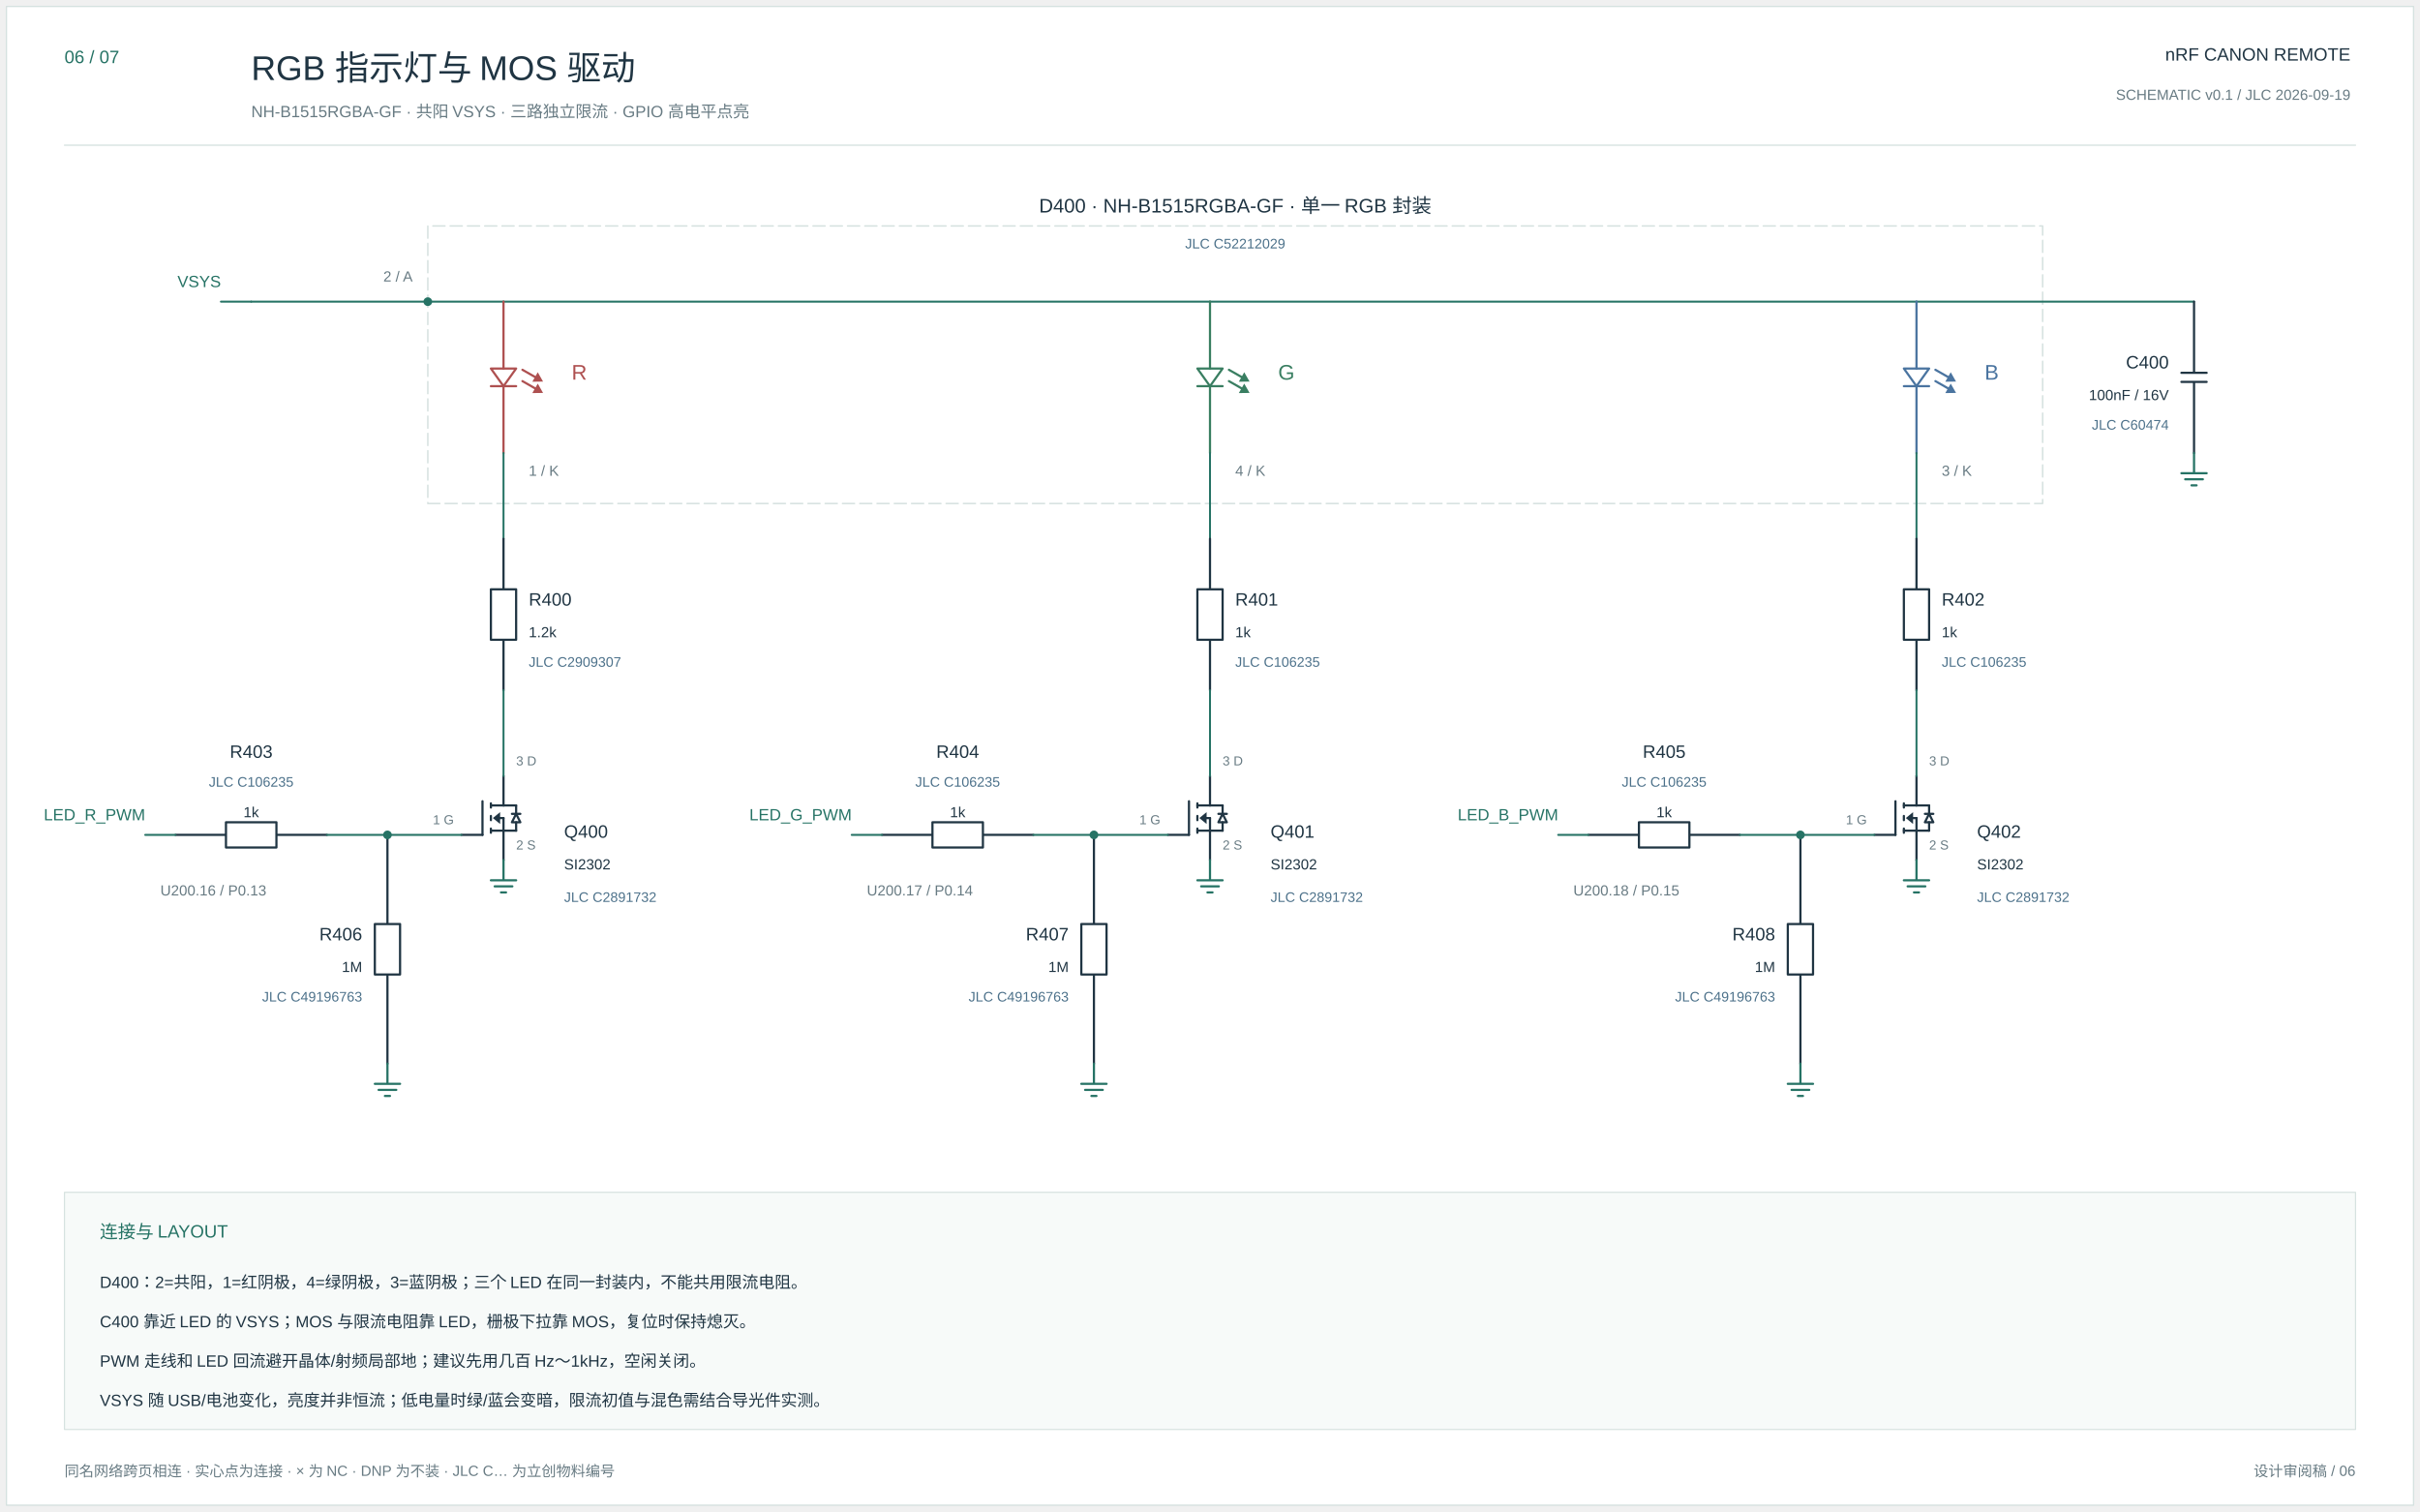
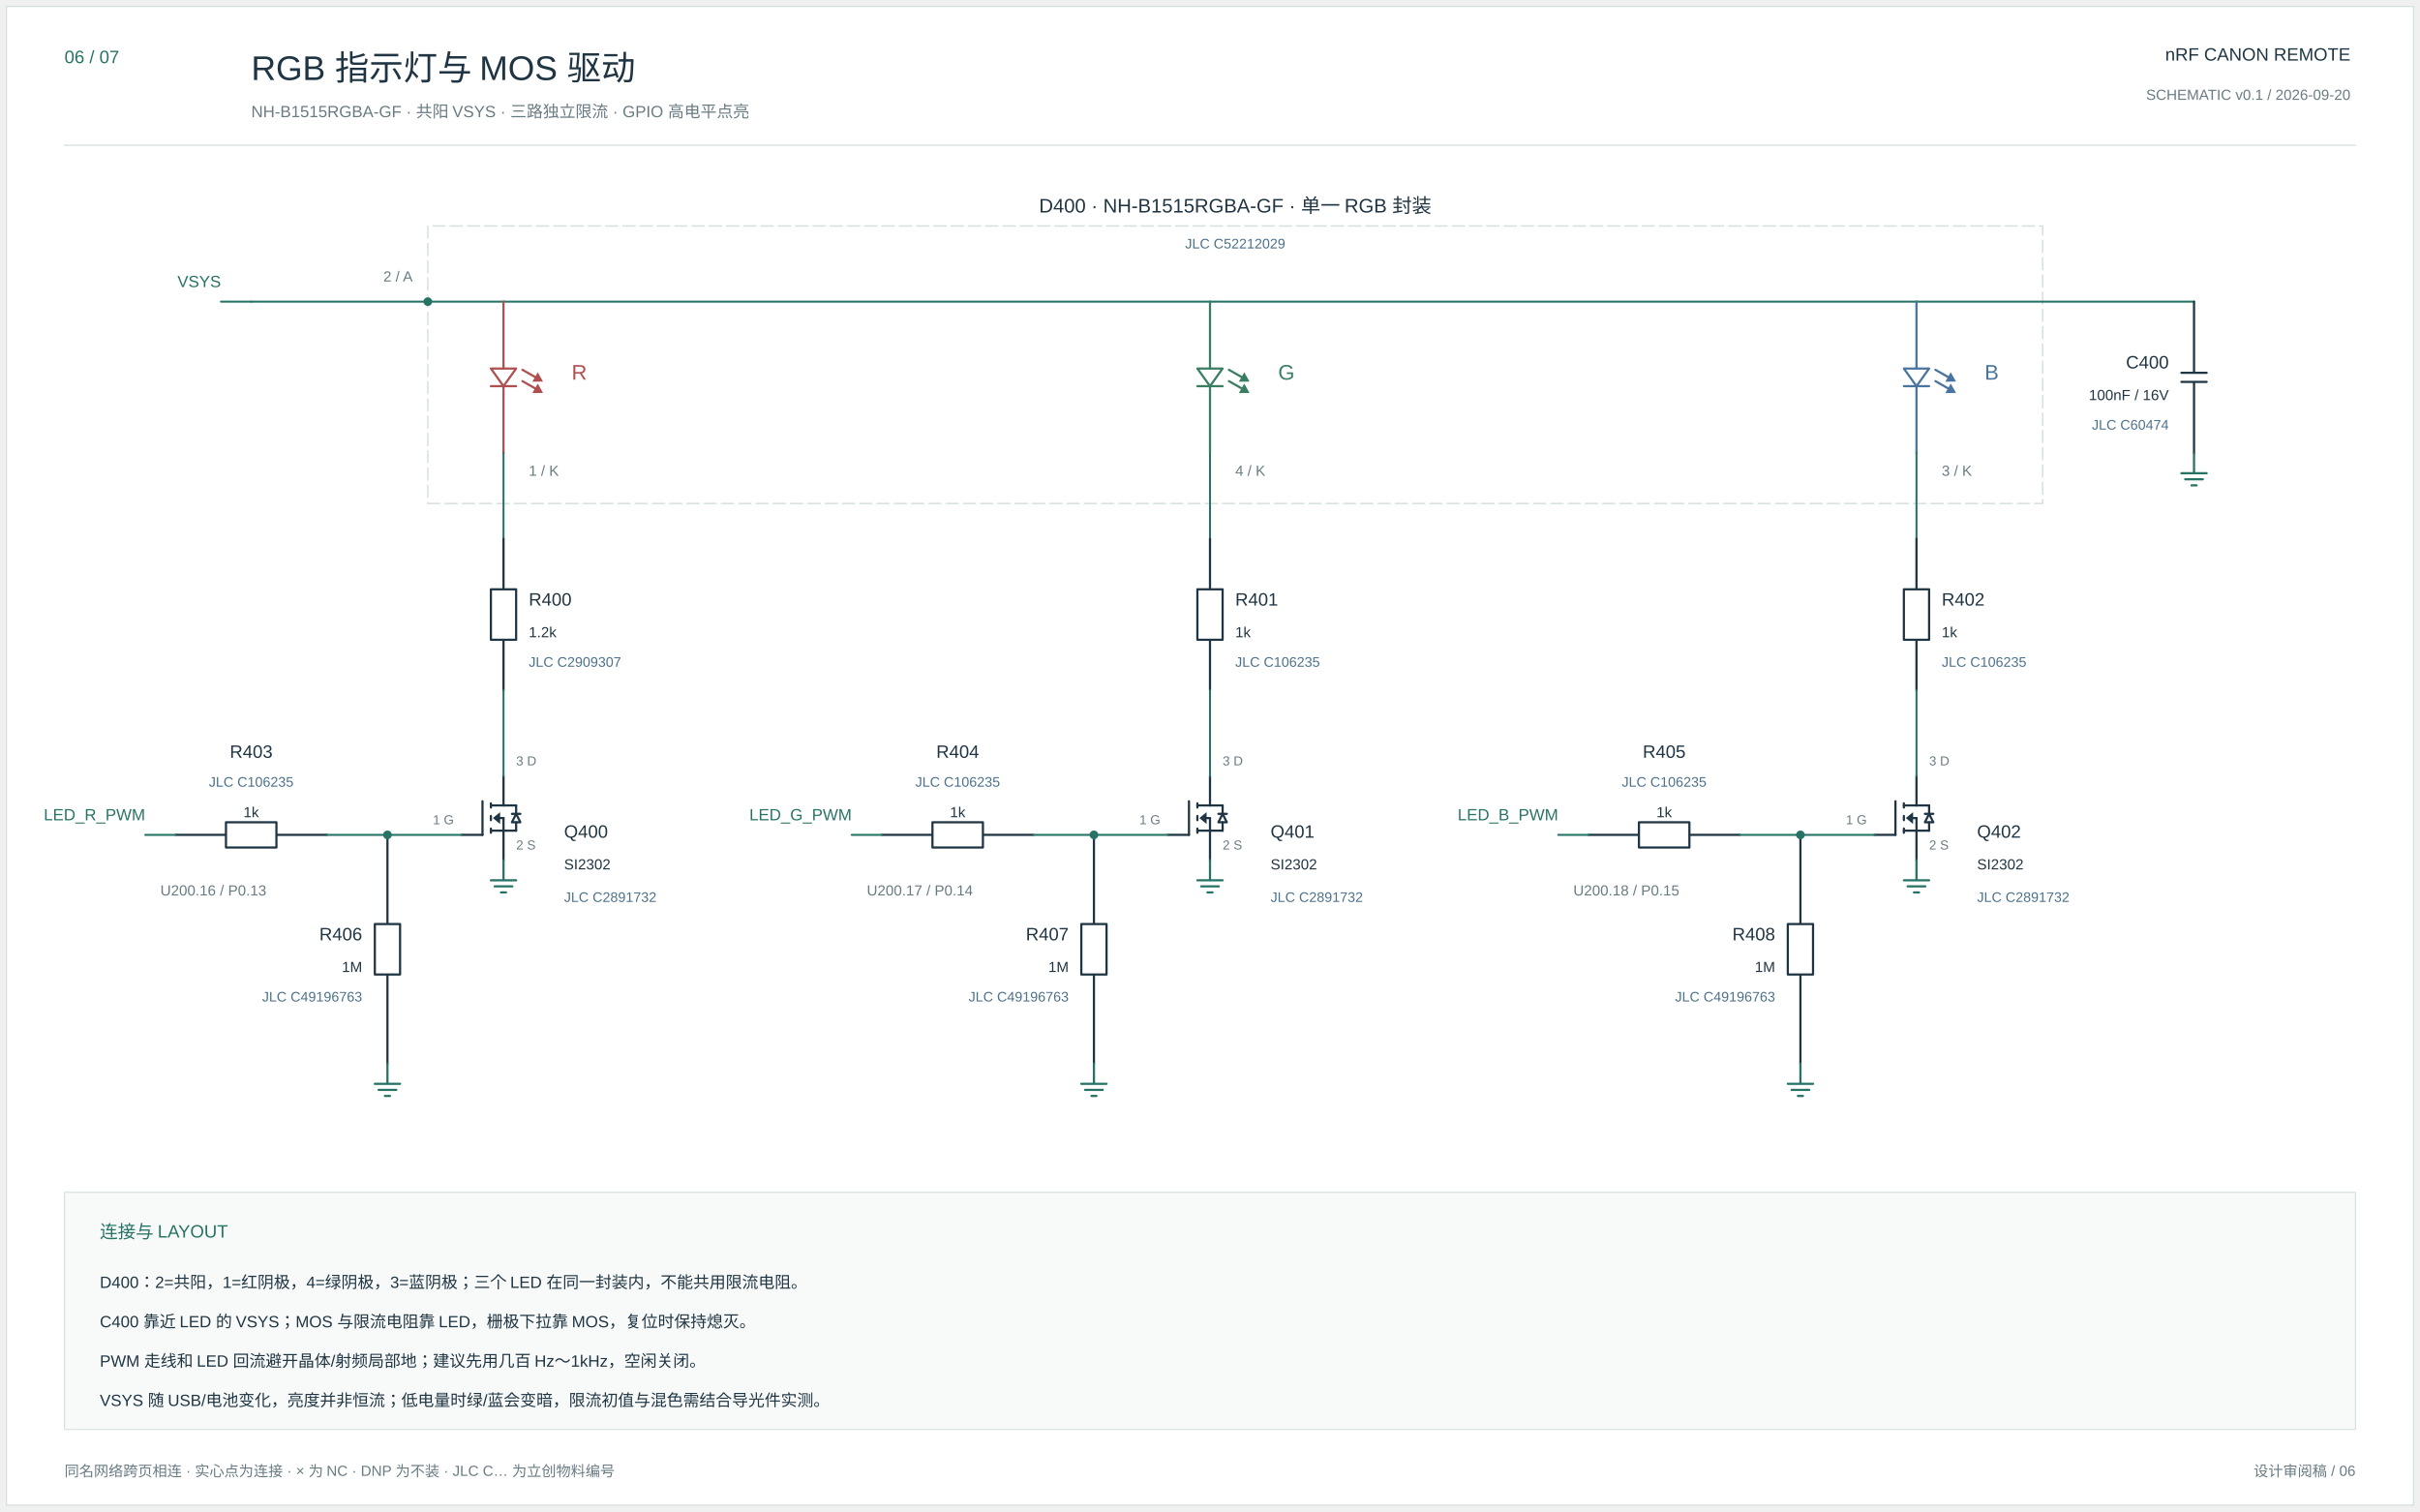
<svg xmlns="http://www.w3.org/2000/svg" role="img" aria-label="RGB 指示灯与 MOS 驱动" xml:lang="en" height="927.424pt" width="1484.704pt" viewBox="0.688 -928.112 1484.704 927.424">
  <polygon points="4.644,-4.644 1481.436,-4.644 1481.436,-924.156 4.644,-924.156 " style="stroke:#d5e1df;fill:white;stroke-width:0.8;stroke-dasharray:-;stroke-linecap:round;stroke-linejoin:round;" />
  <polygon points="40.248,-51.084 1445.832,-51.084 1445.832,-196.596 40.248,-196.596 " style="stroke:#d5e1df;fill:#f7faf9;stroke-width:0.7;stroke-dasharray:-;stroke-linecap:round;stroke-linejoin:round;" />
  <polygon points="263.16,-619.2 1253.88,-619.2 1253.88,-789.48 263.16,-789.48 " style="stroke:#d5e1df;fill:none;stroke-width:0.9;stroke-dasharray:7.4,3.2;stroke-linecap:round;stroke-linejoin:round;" />
  <polygon points="317.34,-702.018 309.6,-691.182 301.86,-702.018 " style="stroke:#ae5050;fill:none;stroke-width:1.35;stroke-dasharray:-;stroke-linecap:round;stroke-linejoin:round;" />
  <polygon points="317.34,-428.796 314.76,-423.636 319.92,-423.636 " style="stroke:#203543;fill:none;stroke-width:1.35;stroke-dasharray:-;stroke-linecap:round;stroke-linejoin:round;" />
  <polygon points="750.78,-702.018 743.04,-691.182 735.3,-702.018 " style="stroke:#397e61;fill:none;stroke-width:1.35;stroke-dasharray:-;stroke-linecap:round;stroke-linejoin:round;" />
  <polygon points="750.78,-428.796 748.2,-423.636 753.36,-423.636 " style="stroke:#203543;fill:none;stroke-width:1.35;stroke-dasharray:-;stroke-linecap:round;stroke-linejoin:round;" />
  <polygon points="1184.22,-702.018 1176.48,-691.182 1168.74,-702.018 " style="stroke:#4a74a0;fill:none;stroke-width:1.35;stroke-dasharray:-;stroke-linecap:round;stroke-linejoin:round;" />
  <polygon points="1184.22,-428.796 1181.64,-423.636 1186.8,-423.636 " style="stroke:#203543;fill:none;stroke-width:1.35;stroke-dasharray:-;stroke-linecap:round;stroke-linejoin:round;" />
  <path d="M 40.248,-839.016 L 1445.832,-839.016" style="stroke:#d5e1df;fill:none;stroke-width:0.8;stroke-dasharray:-;stroke-linecap:round;stroke-linejoin:round;" />
  <path d="M 154.8,-743.04 L 145.512,-743.04 L 136.224,-743.04" style="stroke:#267365;fill:none;stroke-width:1.2;stroke-dasharray:-;stroke-linecap:round;stroke-linejoin:round;" />
  <path d="M 154.8,-743.04 L 208.98,-743.04 L 263.16,-743.04" style="stroke:#267365;fill:none;stroke-width:1.2;stroke-dasharray:-;stroke-linecap:round;stroke-linejoin:round;" />
  <path d="M 263.16,-743.04 L 286.38,-743.04 L 309.6,-743.04" style="stroke:#267365;fill:none;stroke-width:1.2;stroke-dasharray:-;stroke-linecap:round;stroke-linejoin:round;" />
  <path d="M 309.6,-743.04 L 526.32,-743.04 L 743.04,-743.04" style="stroke:#267365;fill:none;stroke-width:1.2;stroke-dasharray:-;stroke-linecap:round;stroke-linejoin:round;" />
  <path d="M 743.04,-743.04 L 959.76,-743.04 L 1176.48,-743.04" style="stroke:#267365;fill:none;stroke-width:1.2;stroke-dasharray:-;stroke-linecap:round;stroke-linejoin:round;" />
  <path d="M 1176.48,-743.04 L 1261.62,-743.04 L 1346.76,-743.04" style="stroke:#267365;fill:none;stroke-width:1.2;stroke-dasharray:-;stroke-linecap:round;stroke-linejoin:round;" />
  <path d="M 1346.76,-743.04 L 1346.76,-699.386 M 1354.5,-699.386 L 1339.02,-699.386 M 1354.5,-693.814 L 1339.02,-693.814 M 1346.76,-693.814 L 1346.76,-650.16" style="stroke:#203543;fill:none;stroke-width:1.35;stroke-dasharray:-;stroke-linecap:round;stroke-linejoin:round;" />
  <path d="M 1346.76,-650.16 L 1346.76,-637.776 L 1339.02,-637.776 L 1354.5,-637.776 M 1341.342,-634.061 L 1352.178,-634.061 M 1345.212,-630.346 L 1348.308,-630.346" style="stroke:#267365;fill:none;stroke-width:1.35;stroke-dasharray:-;stroke-linecap:round;stroke-linejoin:round;" />
  <path d="M 309.6,-743.04 L 309.6,-702.018 M 317.34,-691.182 L 301.86,-691.182 M 309.6,-691.182 L 309.6,-650.16" style="stroke:#ae5050;fill:none;stroke-width:1.35;stroke-dasharray:-;stroke-linecap:round;stroke-linejoin:round;" />
  <path d="M 321.21,-694.278 L 329.379,-689.61" style="stroke:#ae5050;fill:none;stroke-width:1.35;stroke-dasharray:-;stroke-linecap:round;stroke-linejoin:round;" />
  <path d="M 333.019 -687.53 L 328.15 -687.46 L 330.608 -691.761 Z" style="stroke:#ae5050;fill:#ae5050;stroke-linecap:butt;stroke-linejoin:miter;" />
  <path d="M 321.21,-701.244 L 329.379,-696.576" style="stroke:#ae5050;fill:none;stroke-width:1.35;stroke-dasharray:-;stroke-linecap:round;stroke-linejoin:round;" />
  <path d="M 333.019 -694.496 L 328.15 -694.426 L 330.608 -698.727 Z" style="stroke:#ae5050;fill:#ae5050;stroke-linecap:butt;stroke-linejoin:miter;" />
  <path d="M 309.6,-650.16 L 309.6,-623.844 L 309.6,-597.528" style="stroke:#267365;fill:none;stroke-width:1.2;stroke-dasharray:-;stroke-linecap:round;stroke-linejoin:round;" />
  <path d="M 309.6,-597.528 L 309.6,-566.568 L 317.34,-566.568 L 317.34,-535.608 L 301.86,-535.608 L 301.86,-566.568 L 309.6,-566.568 M 309.6,-535.608 L 309.6,-504.648" style="stroke:#203543;fill:none;stroke-width:1.35;stroke-dasharray:-;stroke-linecap:round;stroke-linejoin:round;" />
  <path d="M 301.86,-435.246 L 301.86,-432.666" style="stroke:#203543;fill:none;stroke-width:1.35;stroke-dasharray:-;stroke-linecap:round;stroke-linejoin:round;" />
  <path d="M 301.86,-427.506 L 301.86,-424.926" style="stroke:#203543;fill:none;stroke-width:1.35;stroke-dasharray:-;stroke-linecap:round;stroke-linejoin:round;" />
  <path d="M 301.86,-419.766 L 301.86,-417.186" style="stroke:#203543;fill:none;stroke-width:1.35;stroke-dasharray:-;stroke-linecap:round;stroke-linejoin:round;" />
  <path d="M 309.6,-433.956 L 309.6,-452.016" style="stroke:#203543;fill:none;stroke-width:1.35;stroke-dasharray:-;stroke-linecap:round;stroke-linejoin:round;" />
  <path d="M 301.86,-433.956 L 309.6,-433.956" style="stroke:#203543;fill:none;stroke-width:1.35;stroke-dasharray:-;stroke-linecap:round;stroke-linejoin:round;" />
  <path d="M 309.6,-400.416 L 309.6,-418.476" style="stroke:#203543;fill:none;stroke-width:1.35;stroke-dasharray:-;stroke-linecap:round;stroke-linejoin:round;" />
  <path d="M 301.86,-418.476 L 309.6,-418.476" style="stroke:#203543;fill:none;stroke-width:1.35;stroke-dasharray:-;stroke-linecap:round;stroke-linejoin:round;" />
  <path d="M 283.8,-415.896 L 296.7,-415.896" style="stroke:#203543;fill:none;stroke-width:1.35;stroke-dasharray:-;stroke-linecap:round;stroke-linejoin:round;" />
  <path d="M 296.7,-415.896 L 296.7,-436.536" style="stroke:#203543;fill:none;stroke-width:1.35;stroke-dasharray:-;stroke-linecap:round;stroke-linejoin:round;" />
  <path d="M 307.02,-426.216 L 309.6,-426.216" style="stroke:#203543;fill:none;stroke-width:1.35;stroke-dasharray:-;stroke-linecap:round;stroke-linejoin:round;" />
  <path d="M 303.86 -426.216 L 307.02 -428.796 L 307.02 -423.636 Z" style="stroke:#203543;fill:#203543;stroke-linecap:butt;stroke-linejoin:miter;" />
  <path d="M 309.6,-426.216 L 309.6,-418.476" style="stroke:#203543;fill:none;stroke-width:1.35;stroke-dasharray:-;stroke-linecap:round;stroke-linejoin:round;" />
  <path d="M 309.6,-433.956 L 317.34,-433.956" style="stroke:#203543;fill:none;stroke-width:1.35;stroke-dasharray:-;stroke-linecap:round;stroke-linejoin:round;" />
  <path d="M 317.34,-433.956 L 317.34,-428.796" style="stroke:#203543;fill:none;stroke-width:1.35;stroke-dasharray:-;stroke-linecap:round;stroke-linejoin:round;" />
  <path d="M 314.76,-428.796 L 319.92,-428.796" style="stroke:#203543;fill:none;stroke-width:1.35;stroke-dasharray:-;stroke-linecap:round;stroke-linejoin:round;" />
  <path d="M 317.34,-423.636 L 317.34,-418.476" style="stroke:#203543;fill:none;stroke-width:1.35;stroke-dasharray:-;stroke-linecap:round;stroke-linejoin:round;" />
  <path d="M 317.34,-418.476 L 309.6,-418.476" style="stroke:#203543;fill:none;stroke-width:1.35;stroke-dasharray:-;stroke-linecap:round;stroke-linejoin:round;" />
  <path d="M 309.6,-504.648 L 309.6,-478.332 L 309.6,-452.016" style="stroke:#267365;fill:none;stroke-width:1.2;stroke-dasharray:-;stroke-linecap:round;stroke-linejoin:round;" />
  <path d="M 309.6,-400.416 L 309.6,-388.032 L 301.86,-388.032 L 317.34,-388.032 M 304.182,-384.317 L 315.018,-384.317 M 308.052,-380.602 L 311.148,-380.602" style="stroke:#267365;fill:none;stroke-width:1.35;stroke-dasharray:-;stroke-linecap:round;stroke-linejoin:round;" />
  <path d="M 108.36,-415.896 L 139.32,-415.896 L 139.32,-423.636 L 170.28,-423.636 L 170.28,-408.156 L 139.32,-408.156 L 139.32,-415.896 M 170.28,-415.896 L 201.24,-415.896" style="stroke:#203543;fill:none;stroke-width:1.35;stroke-dasharray:-;stroke-linecap:round;stroke-linejoin:round;" />
  <path d="M 108.36,-415.896 L 99.072,-415.896 L 89.784,-415.896" style="stroke:#267365;fill:none;stroke-width:1.2;stroke-dasharray:-;stroke-linecap:round;stroke-linejoin:round;" />
  <path d="M 201.24,-415.896 L 242.52,-415.896 L 283.8,-415.896" style="stroke:#267365;fill:none;stroke-width:1.2;stroke-dasharray:-;stroke-linecap:round;stroke-linejoin:round;" />
  <path d="M 238.392,-415.896 L 238.392,-361.2 L 246.132,-361.2 L 246.132,-330.24 L 230.652,-330.24 L 230.652,-361.2 L 238.392,-361.2 M 238.392,-330.24 L 238.392,-275.544" style="stroke:#203543;fill:none;stroke-width:1.35;stroke-dasharray:-;stroke-linecap:round;stroke-linejoin:round;" />
  <path d="M 238.392,-275.544 L 238.392,-263.16 L 230.652,-263.16 L 246.132,-263.16 M 232.974,-259.445 L 243.81,-259.445 M 236.844,-255.73 L 239.94,-255.73" style="stroke:#267365;fill:none;stroke-width:1.35;stroke-dasharray:-;stroke-linecap:round;stroke-linejoin:round;" />
  <path d="M 743.04,-743.04 L 743.04,-702.018 M 750.78,-691.182 L 735.3,-691.182 M 743.04,-691.182 L 743.04,-650.16" style="stroke:#397e61;fill:none;stroke-width:1.35;stroke-dasharray:-;stroke-linecap:round;stroke-linejoin:round;" />
  <path d="M 754.65,-694.278 L 762.819,-689.61" style="stroke:#397e61;fill:none;stroke-width:1.35;stroke-dasharray:-;stroke-linecap:round;stroke-linejoin:round;" />
  <path d="M 766.459 -687.53 L 761.59 -687.46 L 764.048 -691.761 Z" style="stroke:#397e61;fill:#397e61;stroke-linecap:butt;stroke-linejoin:miter;" />
  <path d="M 754.65,-701.244 L 762.819,-696.576" style="stroke:#397e61;fill:none;stroke-width:1.35;stroke-dasharray:-;stroke-linecap:round;stroke-linejoin:round;" />
  <path d="M 766.459 -694.496 L 761.59 -694.426 L 764.048 -698.727 Z" style="stroke:#397e61;fill:#397e61;stroke-linecap:butt;stroke-linejoin:miter;" />
  <path d="M 743.04,-650.16 L 743.04,-623.844 L 743.04,-597.528" style="stroke:#267365;fill:none;stroke-width:1.2;stroke-dasharray:-;stroke-linecap:round;stroke-linejoin:round;" />
  <path d="M 743.04,-597.528 L 743.04,-566.568 L 750.78,-566.568 L 750.78,-535.608 L 735.3,-535.608 L 735.3,-566.568 L 743.04,-566.568 M 743.04,-535.608 L 743.04,-504.648" style="stroke:#203543;fill:none;stroke-width:1.35;stroke-dasharray:-;stroke-linecap:round;stroke-linejoin:round;" />
  <path d="M 735.3,-435.246 L 735.3,-432.666" style="stroke:#203543;fill:none;stroke-width:1.35;stroke-dasharray:-;stroke-linecap:round;stroke-linejoin:round;" />
  <path d="M 735.3,-427.506 L 735.3,-424.926" style="stroke:#203543;fill:none;stroke-width:1.35;stroke-dasharray:-;stroke-linecap:round;stroke-linejoin:round;" />
  <path d="M 735.3,-419.766 L 735.3,-417.186" style="stroke:#203543;fill:none;stroke-width:1.35;stroke-dasharray:-;stroke-linecap:round;stroke-linejoin:round;" />
  <path d="M 743.04,-433.956 L 743.04,-452.016" style="stroke:#203543;fill:none;stroke-width:1.35;stroke-dasharray:-;stroke-linecap:round;stroke-linejoin:round;" />
  <path d="M 735.3,-433.956 L 743.04,-433.956" style="stroke:#203543;fill:none;stroke-width:1.35;stroke-dasharray:-;stroke-linecap:round;stroke-linejoin:round;" />
  <path d="M 743.04,-400.416 L 743.04,-418.476" style="stroke:#203543;fill:none;stroke-width:1.35;stroke-dasharray:-;stroke-linecap:round;stroke-linejoin:round;" />
  <path d="M 735.3,-418.476 L 743.04,-418.476" style="stroke:#203543;fill:none;stroke-width:1.35;stroke-dasharray:-;stroke-linecap:round;stroke-linejoin:round;" />
  <path d="M 717.24,-415.896 L 730.14,-415.896" style="stroke:#203543;fill:none;stroke-width:1.35;stroke-dasharray:-;stroke-linecap:round;stroke-linejoin:round;" />
  <path d="M 730.14,-415.896 L 730.14,-436.536" style="stroke:#203543;fill:none;stroke-width:1.35;stroke-dasharray:-;stroke-linecap:round;stroke-linejoin:round;" />
  <path d="M 740.46,-426.216 L 743.04,-426.216" style="stroke:#203543;fill:none;stroke-width:1.35;stroke-dasharray:-;stroke-linecap:round;stroke-linejoin:round;" />
  <path d="M 737.3 -426.216 L 740.46 -428.796 L 740.46 -423.636 Z" style="stroke:#203543;fill:#203543;stroke-linecap:butt;stroke-linejoin:miter;" />
  <path d="M 743.04,-426.216 L 743.04,-418.476" style="stroke:#203543;fill:none;stroke-width:1.35;stroke-dasharray:-;stroke-linecap:round;stroke-linejoin:round;" />
  <path d="M 743.04,-433.956 L 750.78,-433.956" style="stroke:#203543;fill:none;stroke-width:1.35;stroke-dasharray:-;stroke-linecap:round;stroke-linejoin:round;" />
  <path d="M 750.78,-433.956 L 750.78,-428.796" style="stroke:#203543;fill:none;stroke-width:1.35;stroke-dasharray:-;stroke-linecap:round;stroke-linejoin:round;" />
  <path d="M 748.2,-428.796 L 753.36,-428.796" style="stroke:#203543;fill:none;stroke-width:1.35;stroke-dasharray:-;stroke-linecap:round;stroke-linejoin:round;" />
  <path d="M 750.78,-423.636 L 750.78,-418.476" style="stroke:#203543;fill:none;stroke-width:1.35;stroke-dasharray:-;stroke-linecap:round;stroke-linejoin:round;" />
  <path d="M 750.78,-418.476 L 743.04,-418.476" style="stroke:#203543;fill:none;stroke-width:1.35;stroke-dasharray:-;stroke-linecap:round;stroke-linejoin:round;" />
  <path d="M 743.04,-504.648 L 743.04,-478.332 L 743.04,-452.016" style="stroke:#267365;fill:none;stroke-width:1.2;stroke-dasharray:-;stroke-linecap:round;stroke-linejoin:round;" />
  <path d="M 743.04,-400.416 L 743.04,-388.032 L 735.3,-388.032 L 750.78,-388.032 M 737.622,-384.317 L 748.458,-384.317 M 741.492,-380.602 L 744.588,-380.602" style="stroke:#267365;fill:none;stroke-width:1.35;stroke-dasharray:-;stroke-linecap:round;stroke-linejoin:round;" />
  <path d="M 541.8,-415.896 L 572.76,-415.896 L 572.76,-423.636 L 603.72,-423.636 L 603.72,-408.156 L 572.76,-408.156 L 572.76,-415.896 M 603.72,-415.896 L 634.68,-415.896" style="stroke:#203543;fill:none;stroke-width:1.35;stroke-dasharray:-;stroke-linecap:round;stroke-linejoin:round;" />
  <path d="M 541.8,-415.896 L 532.512,-415.896 L 523.224,-415.896" style="stroke:#267365;fill:none;stroke-width:1.2;stroke-dasharray:-;stroke-linecap:round;stroke-linejoin:round;" />
  <path d="M 634.68,-415.896 L 675.96,-415.896 L 717.24,-415.896" style="stroke:#267365;fill:none;stroke-width:1.2;stroke-dasharray:-;stroke-linecap:round;stroke-linejoin:round;" />
  <path d="M 671.832,-415.896 L 671.832,-361.2 L 679.572,-361.2 L 679.572,-330.24 L 664.092,-330.24 L 664.092,-361.2 L 671.832,-361.2 M 671.832,-330.24 L 671.832,-275.544" style="stroke:#203543;fill:none;stroke-width:1.35;stroke-dasharray:-;stroke-linecap:round;stroke-linejoin:round;" />
  <path d="M 671.832,-275.544 L 671.832,-263.16 L 664.092,-263.16 L 679.572,-263.16 M 666.414,-259.445 L 677.25,-259.445 M 670.284,-255.73 L 673.38,-255.73" style="stroke:#267365;fill:none;stroke-width:1.35;stroke-dasharray:-;stroke-linecap:round;stroke-linejoin:round;" />
  <path d="M 1176.48,-743.04 L 1176.48,-702.018 M 1184.22,-691.182 L 1168.74,-691.182 M 1176.48,-691.182 L 1176.48,-650.16" style="stroke:#4a74a0;fill:none;stroke-width:1.35;stroke-dasharray:-;stroke-linecap:round;stroke-linejoin:round;" />
  <path d="M 1188.09,-694.278 L 1196.259,-689.61" style="stroke:#4a74a0;fill:none;stroke-width:1.35;stroke-dasharray:-;stroke-linecap:round;stroke-linejoin:round;" />
  <path d="M 1199.899 -687.53 L 1195.03 -687.46 L 1197.488 -691.761 Z" style="stroke:#4a74a0;fill:#4a74a0;stroke-linecap:butt;stroke-linejoin:miter;" />
  <path d="M 1188.09,-701.244 L 1196.259,-696.576" style="stroke:#4a74a0;fill:none;stroke-width:1.35;stroke-dasharray:-;stroke-linecap:round;stroke-linejoin:round;" />
  <path d="M 1199.899 -694.496 L 1195.03 -694.426 L 1197.488 -698.727 Z" style="stroke:#4a74a0;fill:#4a74a0;stroke-linecap:butt;stroke-linejoin:miter;" />
  <path d="M 1176.48,-650.16 L 1176.48,-623.844 L 1176.48,-597.528" style="stroke:#267365;fill:none;stroke-width:1.2;stroke-dasharray:-;stroke-linecap:round;stroke-linejoin:round;" />
  <path d="M 1176.48,-597.528 L 1176.48,-566.568 L 1184.22,-566.568 L 1184.22,-535.608 L 1168.74,-535.608 L 1168.74,-566.568 L 1176.48,-566.568 M 1176.48,-535.608 L 1176.48,-504.648" style="stroke:#203543;fill:none;stroke-width:1.35;stroke-dasharray:-;stroke-linecap:round;stroke-linejoin:round;" />
  <path d="M 1168.74,-435.246 L 1168.74,-432.666" style="stroke:#203543;fill:none;stroke-width:1.35;stroke-dasharray:-;stroke-linecap:round;stroke-linejoin:round;" />
  <path d="M 1168.74,-427.506 L 1168.74,-424.926" style="stroke:#203543;fill:none;stroke-width:1.35;stroke-dasharray:-;stroke-linecap:round;stroke-linejoin:round;" />
  <path d="M 1168.74,-419.766 L 1168.74,-417.186" style="stroke:#203543;fill:none;stroke-width:1.35;stroke-dasharray:-;stroke-linecap:round;stroke-linejoin:round;" />
  <path d="M 1176.48,-433.956 L 1176.48,-452.016" style="stroke:#203543;fill:none;stroke-width:1.35;stroke-dasharray:-;stroke-linecap:round;stroke-linejoin:round;" />
  <path d="M 1168.74,-433.956 L 1176.48,-433.956" style="stroke:#203543;fill:none;stroke-width:1.35;stroke-dasharray:-;stroke-linecap:round;stroke-linejoin:round;" />
  <path d="M 1176.48,-400.416 L 1176.48,-418.476" style="stroke:#203543;fill:none;stroke-width:1.35;stroke-dasharray:-;stroke-linecap:round;stroke-linejoin:round;" />
  <path d="M 1168.74,-418.476 L 1176.48,-418.476" style="stroke:#203543;fill:none;stroke-width:1.35;stroke-dasharray:-;stroke-linecap:round;stroke-linejoin:round;" />
  <path d="M 1150.68,-415.896 L 1163.58,-415.896" style="stroke:#203543;fill:none;stroke-width:1.35;stroke-dasharray:-;stroke-linecap:round;stroke-linejoin:round;" />
  <path d="M 1163.58,-415.896 L 1163.58,-436.536" style="stroke:#203543;fill:none;stroke-width:1.35;stroke-dasharray:-;stroke-linecap:round;stroke-linejoin:round;" />
  <path d="M 1173.9,-426.216 L 1176.48,-426.216" style="stroke:#203543;fill:none;stroke-width:1.35;stroke-dasharray:-;stroke-linecap:round;stroke-linejoin:round;" />
  <path d="M 1170.74 -426.216 L 1173.9 -428.796 L 1173.9 -423.636 Z" style="stroke:#203543;fill:#203543;stroke-linecap:butt;stroke-linejoin:miter;" />
  <path d="M 1176.48,-426.216 L 1176.48,-418.476" style="stroke:#203543;fill:none;stroke-width:1.35;stroke-dasharray:-;stroke-linecap:round;stroke-linejoin:round;" />
  <path d="M 1176.48,-433.956 L 1184.22,-433.956" style="stroke:#203543;fill:none;stroke-width:1.35;stroke-dasharray:-;stroke-linecap:round;stroke-linejoin:round;" />
  <path d="M 1184.22,-433.956 L 1184.22,-428.796" style="stroke:#203543;fill:none;stroke-width:1.35;stroke-dasharray:-;stroke-linecap:round;stroke-linejoin:round;" />
  <path d="M 1181.64,-428.796 L 1186.8,-428.796" style="stroke:#203543;fill:none;stroke-width:1.35;stroke-dasharray:-;stroke-linecap:round;stroke-linejoin:round;" />
  <path d="M 1184.22,-423.636 L 1184.22,-418.476" style="stroke:#203543;fill:none;stroke-width:1.35;stroke-dasharray:-;stroke-linecap:round;stroke-linejoin:round;" />
  <path d="M 1184.22,-418.476 L 1176.48,-418.476" style="stroke:#203543;fill:none;stroke-width:1.35;stroke-dasharray:-;stroke-linecap:round;stroke-linejoin:round;" />
  <path d="M 1176.48,-504.648 L 1176.48,-478.332 L 1176.48,-452.016" style="stroke:#267365;fill:none;stroke-width:1.2;stroke-dasharray:-;stroke-linecap:round;stroke-linejoin:round;" />
  <path d="M 1176.48,-400.416 L 1176.48,-388.032 L 1168.74,-388.032 L 1184.22,-388.032 M 1171.062,-384.317 L 1181.898,-384.317 M 1174.932,-380.602 L 1178.028,-380.602" style="stroke:#267365;fill:none;stroke-width:1.35;stroke-dasharray:-;stroke-linecap:round;stroke-linejoin:round;" />
  <path d="M 975.24,-415.896 L 1006.2,-415.896 L 1006.2,-423.636 L 1037.16,-423.636 L 1037.16,-408.156 L 1006.2,-408.156 L 1006.2,-415.896 M 1037.16,-415.896 L 1068.12,-415.896" style="stroke:#203543;fill:none;stroke-width:1.35;stroke-dasharray:-;stroke-linecap:round;stroke-linejoin:round;" />
  <path d="M 975.24,-415.896 L 965.952,-415.896 L 956.664,-415.896" style="stroke:#267365;fill:none;stroke-width:1.2;stroke-dasharray:-;stroke-linecap:round;stroke-linejoin:round;" />
  <path d="M 1068.12,-415.896 L 1109.4,-415.896 L 1150.68,-415.896" style="stroke:#267365;fill:none;stroke-width:1.2;stroke-dasharray:-;stroke-linecap:round;stroke-linejoin:round;" />
  <path d="M 1105.272,-415.896 L 1105.272,-361.2 L 1113.012,-361.2 L 1113.012,-330.24 L 1097.532,-330.24 L 1097.532,-361.2 L 1105.272,-361.2 M 1105.272,-330.24 L 1105.272,-275.544" style="stroke:#203543;fill:none;stroke-width:1.35;stroke-dasharray:-;stroke-linecap:round;stroke-linejoin:round;" />
  <path d="M 1105.272,-275.544 L 1105.272,-263.16 L 1097.532,-263.16 L 1113.012,-263.16 M 1099.854,-259.445 L 1110.69,-259.445 M 1103.724,-255.73 L 1106.82,-255.73" style="stroke:#267365;fill:none;stroke-width:1.35;stroke-dasharray:-;stroke-linecap:round;stroke-linejoin:round;" />
  <text x="40.248" y="-904.196" dominant-baseline="central" fill="#267365" font-size="11" font-family="Arial, PingFang SC, Microsoft YaHei, sans-serif" text-anchor="start">
    <tspan x="40.248" dy="11">06 / 07</tspan>
  </text>
  <text x="154.8" y="-912.648" dominant-baseline="central" fill="#203543" font-size="21" font-family="Arial, PingFang SC, Microsoft YaHei, sans-serif" text-anchor="start">
    <tspan x="154.8" dy="21">RGB 指示灯与 MOS 驱动</tspan>
  </text>
  <text x="1442.736" y="-905.744" dominant-baseline="central" fill="#203543" font-size="11" font-family="Arial, PingFang SC, Microsoft YaHei, sans-serif" text-anchor="end">
    <tspan x="1442.736" dy="11">nRF CANON REMOTE</tspan>
  </text>
  <text x="1442.736" y="-878.976" dominant-baseline="central" fill="#687b83" font-size="9" font-family="Arial, PingFang SC, Microsoft YaHei, sans-serif" text-anchor="end">
-     <tspan x="1442.736" dy="9">SCHEMATIC v0.1  /  JLC 2026-09-19</tspan>
+     <tspan x="1442.736" dy="9">SCHEMATIC v0.1  /  2026-09-20</tspan>
  </text>
  <text x="154.8" y="-872.236" dominant-baseline="central" fill="#687b83" font-size="10" font-family="Arial, PingFang SC, Microsoft YaHei, sans-serif" text-anchor="start">
    <tspan x="154.8" dy="10">NH-B1515RGBA-GF · 共阳 VSYS · 三路独立限流 · GPIO 高电平点亮</tspan>
  </text>
  <text x="61.92" y="-184.376" dominant-baseline="central" fill="#267365" font-size="11" font-family="Arial, PingFang SC, Microsoft YaHei, sans-serif" text-anchor="start">
    <tspan x="61.92" dy="11">连接与 LAYOUT</tspan>
  </text>
  <text x="61.92" y="-153.964" dominant-baseline="central" fill="#203543" font-size="10" font-family="Arial, PingFang SC, Microsoft YaHei, sans-serif" text-anchor="start">
    <tspan x="61.92" dy="10">D400：2=共阳，1=红阴极，4=绿阴极，3=蓝阴极；三个 LED 在同一封装内，不能共用限流电阻。</tspan>
  </text>
  <text x="61.92" y="-129.815" dominant-baseline="central" fill="#203543" font-size="10" font-family="Arial, PingFang SC, Microsoft YaHei, sans-serif" text-anchor="start">
    <tspan x="61.92" dy="10">C400 靠近 LED 的 VSYS；MOS 与限流电阻靠 LED，栅极下拉靠 MOS，复位时保持熄灭。</tspan>
  </text>
  <text x="61.92" y="-105.666" dominant-baseline="central" fill="#203543" font-size="10" font-family="Arial, PingFang SC, Microsoft YaHei, sans-serif" text-anchor="start">
    <tspan x="61.92" dy="10">PWM 走线和 LED 回流避开晶体/射频局部地；建议先用几百 Hz～1kHz，空闲关闭。</tspan>
  </text>
  <text x="61.92" y="-81.518" dominant-baseline="central" fill="#203543" font-size="10" font-family="Arial, PingFang SC, Microsoft YaHei, sans-serif" text-anchor="start">
    <tspan x="61.92" dy="10">VSYS 随 USB/电池变化，亮度并非恒流；低电量时绿/蓝会变暗，限流初值与混色需结合导光件实测。</tspan>
  </text>
  <text x="40.248" y="-35.316" dominant-baseline="central" fill="#687b83" font-size="9" font-family="Arial, PingFang SC, Microsoft YaHei, sans-serif" text-anchor="start">
    <tspan x="40.248" dy="9">同名网络跨页相连  ·  实心点为连接  ·  × 为 NC  ·  DNP 为不装  ·  JLC C… 为立创物料编号</tspan>
  </text>
  <text x="1445.832" y="-35.316" dominant-baseline="central" fill="#687b83" font-size="9" font-family="Arial, PingFang SC, Microsoft YaHei, sans-serif" text-anchor="end">
    <tspan x="1445.832" dy="9">设计审阅稿  /  06</tspan>
  </text>
  <text x="758.52" y="-816.96" dominant-baseline="central" fill="#203543" font-size="12" font-family="Arial, PingFang SC, Microsoft YaHei, sans-serif" text-anchor="middle">
    <tspan x="758.52" dy="12">D400 · NH-B1515RGBA-GF · 单一 RGB 封装</tspan>
  </text>
  <text x="758.52" y="-787.144" dominant-baseline="central" fill="#4c718a" font-size="8.5" font-family="Arial, PingFang SC, Microsoft YaHei, sans-serif" text-anchor="middle">
    <tspan x="758.52" dy="8.5">JLC C52212029</tspan>
  </text>
  <text x="136.224" y="-765.424" dominant-baseline="central" fill="#267365" font-size="10" font-family="Arial, PingFang SC, Microsoft YaHei, sans-serif" text-anchor="end">
    <tspan x="136.224" dy="10">VSYS</tspan>
  </text>
  <text x="253.872" y="-767.52" dominant-baseline="central" fill="#687b83" font-size="9" font-family="Arial, PingFang SC, Microsoft YaHei, sans-serif" text-anchor="end">
    <tspan x="253.872" dy="9">2 / A</tspan>
  </text>
  <text x="1331.28" y="-716.888" dominant-baseline="central" fill="#203543" font-size="11" font-family="Arial, PingFang SC, Microsoft YaHei, sans-serif" text-anchor="end">
    <tspan x="1331.28" dy="11">C400</tspan>
  </text>
  <text x="1331.28" y="-694.764" dominant-baseline="central" fill="#203543" font-size="9" font-family="Arial, PingFang SC, Microsoft YaHei, sans-serif" text-anchor="end">
    <tspan x="1331.28" dy="9">100nF / 16V</tspan>
  </text>
  <text x="1331.28" y="-675.998" dominant-baseline="central" fill="#4c718a" font-size="8.5" font-family="Arial, PingFang SC, Microsoft YaHei, sans-serif" text-anchor="end">
    <tspan x="1331.28" dy="8.5">JLC C60474</tspan>
  </text>
  <text x="351.396" y="-712.696" dominant-baseline="central" fill="#ae5050" font-size="13" font-family="Arial, PingFang SC, Microsoft YaHei, sans-serif" text-anchor="start">
    <tspan x="351.396" dy="13">R</tspan>
  </text>
  <text x="325.08" y="-648.324" dominant-baseline="central" fill="#687b83" font-size="9" font-family="Arial, PingFang SC, Microsoft YaHei, sans-serif" text-anchor="start">
    <tspan x="325.08" dy="9">1 / K</tspan>
  </text>
  <text x="325.08" y="-571.376" dominant-baseline="central" fill="#203543" font-size="11" font-family="Arial, PingFang SC, Microsoft YaHei, sans-serif" text-anchor="start">
    <tspan x="325.08" dy="11">R400</tspan>
  </text>
  <text x="325.08" y="-549.252" dominant-baseline="central" fill="#203543" font-size="9" font-family="Arial, PingFang SC, Microsoft YaHei, sans-serif" text-anchor="start">
    <tspan x="325.08" dy="9">1.2k</tspan>
  </text>
  <text x="325.08" y="-530.486" dominant-baseline="central" fill="#4c718a" font-size="8.5" font-family="Arial, PingFang SC, Microsoft YaHei, sans-serif" text-anchor="start">
    <tspan x="325.08" dy="8.5">JLC C2909307</tspan>
  </text>
  <text x="279.156" y="-433.184" dominant-baseline="central" fill="#687b83" font-size="8" font-family="Arial, PingFang SC, Microsoft YaHei, sans-serif" text-anchor="end">
    <tspan x="279.156" dy="8">1 G</tspan>
  </text>
  <text x="317.34" y="-417.704" dominant-baseline="central" fill="#687b83" font-size="8" font-family="Arial, PingFang SC, Microsoft YaHei, sans-serif" text-anchor="start">
    <tspan x="317.34" dy="8">2 S</tspan>
  </text>
  <text x="317.34" y="-469.304" dominant-baseline="central" fill="#687b83" font-size="8" font-family="Arial, PingFang SC, Microsoft YaHei, sans-serif" text-anchor="start">
    <tspan x="317.34" dy="8">3 D</tspan>
  </text>
  <text x="346.752" y="-428.96" dominant-baseline="central" fill="#203543" font-size="11" font-family="Arial, PingFang SC, Microsoft YaHei, sans-serif" text-anchor="start">
    <tspan x="346.752" dy="11">Q400</tspan>
  </text>
  <text x="346.752" y="-406.836" dominant-baseline="central" fill="#203543" font-size="9" font-family="Arial, PingFang SC, Microsoft YaHei, sans-serif" text-anchor="start">
    <tspan x="346.752" dy="9">SI2302</tspan>
  </text>
  <text x="346.752" y="-386.212" dominant-baseline="central" fill="#4c718a" font-size="8.5" font-family="Arial, PingFang SC, Microsoft YaHei, sans-serif" text-anchor="start">
    <tspan x="346.752" dy="8.5">JLC C2891732</tspan>
  </text>
  <text x="154.8" y="-477.98" dominant-baseline="central" fill="#203543" font-size="11" font-family="Arial, PingFang SC, Microsoft YaHei, sans-serif" text-anchor="middle">
    <tspan x="154.8" dy="11">R403</tspan>
  </text>
  <text x="154.8" y="-456.904" dominant-baseline="central" fill="#4c718a" font-size="8.5" font-family="Arial, PingFang SC, Microsoft YaHei, sans-serif" text-anchor="middle">
    <tspan x="154.8" dy="8.5">JLC C106235</tspan>
  </text>
  <text x="154.8" y="-438.828" dominant-baseline="central" fill="#203543" font-size="9" font-family="Arial, PingFang SC, Microsoft YaHei, sans-serif" text-anchor="middle">
    <tspan x="154.8" dy="9">1k</tspan>
  </text>
  <text x="89.784" y="-438.28" dominant-baseline="central" fill="#267365" font-size="10" font-family="Arial, PingFang SC, Microsoft YaHei, sans-serif" text-anchor="end">
    <tspan x="89.784" dy="10">LED_R_PWM</tspan>
  </text>
  <text x="222.912" y="-366.008" dominant-baseline="central" fill="#203543" font-size="11" font-family="Arial, PingFang SC, Microsoft YaHei, sans-serif" text-anchor="end">
    <tspan x="222.912" dy="11">R406</tspan>
  </text>
  <text x="222.912" y="-343.884" dominant-baseline="central" fill="#203543" font-size="9" font-family="Arial, PingFang SC, Microsoft YaHei, sans-serif" text-anchor="end">
    <tspan x="222.912" dy="9">1M</tspan>
  </text>
  <text x="222.912" y="-325.118" dominant-baseline="central" fill="#4c718a" font-size="8.5" font-family="Arial, PingFang SC, Microsoft YaHei, sans-serif" text-anchor="end">
    <tspan x="222.912" dy="8.5">JLC C49196763</tspan>
  </text>
  <text x="99.072" y="-390.84" dominant-baseline="central" fill="#687b83" font-size="9" font-family="Arial, PingFang SC, Microsoft YaHei, sans-serif" text-anchor="start">
    <tspan x="99.072" dy="9">U200.16 / P0.13</tspan>
  </text>
  <text x="784.836" y="-712.696" dominant-baseline="central" fill="#397e61" font-size="13" font-family="Arial, PingFang SC, Microsoft YaHei, sans-serif" text-anchor="start">
    <tspan x="784.836" dy="13">G</tspan>
  </text>
  <text x="758.52" y="-648.324" dominant-baseline="central" fill="#687b83" font-size="9" font-family="Arial, PingFang SC, Microsoft YaHei, sans-serif" text-anchor="start">
    <tspan x="758.52" dy="9">4 / K</tspan>
  </text>
  <text x="758.52" y="-571.376" dominant-baseline="central" fill="#203543" font-size="11" font-family="Arial, PingFang SC, Microsoft YaHei, sans-serif" text-anchor="start">
    <tspan x="758.52" dy="11">R401</tspan>
  </text>
  <text x="758.52" y="-549.252" dominant-baseline="central" fill="#203543" font-size="9" font-family="Arial, PingFang SC, Microsoft YaHei, sans-serif" text-anchor="start">
    <tspan x="758.52" dy="9">1k</tspan>
  </text>
  <text x="758.52" y="-530.486" dominant-baseline="central" fill="#4c718a" font-size="8.5" font-family="Arial, PingFang SC, Microsoft YaHei, sans-serif" text-anchor="start">
    <tspan x="758.52" dy="8.5">JLC C106235</tspan>
  </text>
  <text x="712.596" y="-433.184" dominant-baseline="central" fill="#687b83" font-size="8" font-family="Arial, PingFang SC, Microsoft YaHei, sans-serif" text-anchor="end">
    <tspan x="712.596" dy="8">1 G</tspan>
  </text>
  <text x="750.78" y="-417.704" dominant-baseline="central" fill="#687b83" font-size="8" font-family="Arial, PingFang SC, Microsoft YaHei, sans-serif" text-anchor="start">
    <tspan x="750.78" dy="8">2 S</tspan>
  </text>
  <text x="750.78" y="-469.304" dominant-baseline="central" fill="#687b83" font-size="8" font-family="Arial, PingFang SC, Microsoft YaHei, sans-serif" text-anchor="start">
    <tspan x="750.78" dy="8">3 D</tspan>
  </text>
  <text x="780.192" y="-428.96" dominant-baseline="central" fill="#203543" font-size="11" font-family="Arial, PingFang SC, Microsoft YaHei, sans-serif" text-anchor="start">
    <tspan x="780.192" dy="11">Q401</tspan>
  </text>
  <text x="780.192" y="-406.836" dominant-baseline="central" fill="#203543" font-size="9" font-family="Arial, PingFang SC, Microsoft YaHei, sans-serif" text-anchor="start">
    <tspan x="780.192" dy="9">SI2302</tspan>
  </text>
  <text x="780.192" y="-386.212" dominant-baseline="central" fill="#4c718a" font-size="8.5" font-family="Arial, PingFang SC, Microsoft YaHei, sans-serif" text-anchor="start">
    <tspan x="780.192" dy="8.5">JLC C2891732</tspan>
  </text>
  <text x="588.24" y="-477.98" dominant-baseline="central" fill="#203543" font-size="11" font-family="Arial, PingFang SC, Microsoft YaHei, sans-serif" text-anchor="middle">
    <tspan x="588.24" dy="11">R404</tspan>
  </text>
  <text x="588.24" y="-456.904" dominant-baseline="central" fill="#4c718a" font-size="8.5" font-family="Arial, PingFang SC, Microsoft YaHei, sans-serif" text-anchor="middle">
    <tspan x="588.24" dy="8.5">JLC C106235</tspan>
  </text>
  <text x="588.24" y="-438.828" dominant-baseline="central" fill="#203543" font-size="9" font-family="Arial, PingFang SC, Microsoft YaHei, sans-serif" text-anchor="middle">
    <tspan x="588.24" dy="9">1k</tspan>
  </text>
  <text x="523.224" y="-438.28" dominant-baseline="central" fill="#267365" font-size="10" font-family="Arial, PingFang SC, Microsoft YaHei, sans-serif" text-anchor="end">
    <tspan x="523.224" dy="10">LED_G_PWM</tspan>
  </text>
  <text x="656.352" y="-366.008" dominant-baseline="central" fill="#203543" font-size="11" font-family="Arial, PingFang SC, Microsoft YaHei, sans-serif" text-anchor="end">
    <tspan x="656.352" dy="11">R407</tspan>
  </text>
  <text x="656.352" y="-343.884" dominant-baseline="central" fill="#203543" font-size="9" font-family="Arial, PingFang SC, Microsoft YaHei, sans-serif" text-anchor="end">
    <tspan x="656.352" dy="9">1M</tspan>
  </text>
  <text x="656.352" y="-325.118" dominant-baseline="central" fill="#4c718a" font-size="8.5" font-family="Arial, PingFang SC, Microsoft YaHei, sans-serif" text-anchor="end">
    <tspan x="656.352" dy="8.5">JLC C49196763</tspan>
  </text>
  <text x="532.512" y="-390.84" dominant-baseline="central" fill="#687b83" font-size="9" font-family="Arial, PingFang SC, Microsoft YaHei, sans-serif" text-anchor="start">
    <tspan x="532.512" dy="9">U200.17 / P0.14</tspan>
  </text>
  <text x="1218.276" y="-712.696" dominant-baseline="central" fill="#4a74a0" font-size="13" font-family="Arial, PingFang SC, Microsoft YaHei, sans-serif" text-anchor="start">
    <tspan x="1218.276" dy="13">B</tspan>
  </text>
  <text x="1191.96" y="-648.324" dominant-baseline="central" fill="#687b83" font-size="9" font-family="Arial, PingFang SC, Microsoft YaHei, sans-serif" text-anchor="start">
    <tspan x="1191.96" dy="9">3 / K</tspan>
  </text>
  <text x="1191.96" y="-571.376" dominant-baseline="central" fill="#203543" font-size="11" font-family="Arial, PingFang SC, Microsoft YaHei, sans-serif" text-anchor="start">
    <tspan x="1191.96" dy="11">R402</tspan>
  </text>
  <text x="1191.96" y="-549.252" dominant-baseline="central" fill="#203543" font-size="9" font-family="Arial, PingFang SC, Microsoft YaHei, sans-serif" text-anchor="start">
    <tspan x="1191.96" dy="9">1k</tspan>
  </text>
  <text x="1191.96" y="-530.486" dominant-baseline="central" fill="#4c718a" font-size="8.5" font-family="Arial, PingFang SC, Microsoft YaHei, sans-serif" text-anchor="start">
    <tspan x="1191.96" dy="8.5">JLC C106235</tspan>
  </text>
  <text x="1146.036" y="-433.184" dominant-baseline="central" fill="#687b83" font-size="8" font-family="Arial, PingFang SC, Microsoft YaHei, sans-serif" text-anchor="end">
    <tspan x="1146.036" dy="8">1 G</tspan>
  </text>
  <text x="1184.22" y="-417.704" dominant-baseline="central" fill="#687b83" font-size="8" font-family="Arial, PingFang SC, Microsoft YaHei, sans-serif" text-anchor="start">
    <tspan x="1184.22" dy="8">2 S</tspan>
  </text>
  <text x="1184.22" y="-469.304" dominant-baseline="central" fill="#687b83" font-size="8" font-family="Arial, PingFang SC, Microsoft YaHei, sans-serif" text-anchor="start">
    <tspan x="1184.22" dy="8">3 D</tspan>
  </text>
  <text x="1213.632" y="-428.96" dominant-baseline="central" fill="#203543" font-size="11" font-family="Arial, PingFang SC, Microsoft YaHei, sans-serif" text-anchor="start">
    <tspan x="1213.632" dy="11">Q402</tspan>
  </text>
  <text x="1213.632" y="-406.836" dominant-baseline="central" fill="#203543" font-size="9" font-family="Arial, PingFang SC, Microsoft YaHei, sans-serif" text-anchor="start">
    <tspan x="1213.632" dy="9">SI2302</tspan>
  </text>
  <text x="1213.632" y="-386.212" dominant-baseline="central" fill="#4c718a" font-size="8.5" font-family="Arial, PingFang SC, Microsoft YaHei, sans-serif" text-anchor="start">
    <tspan x="1213.632" dy="8.5">JLC C2891732</tspan>
  </text>
  <text x="1021.68" y="-477.98" dominant-baseline="central" fill="#203543" font-size="11" font-family="Arial, PingFang SC, Microsoft YaHei, sans-serif" text-anchor="middle">
    <tspan x="1021.68" dy="11">R405</tspan>
  </text>
  <text x="1021.68" y="-456.904" dominant-baseline="central" fill="#4c718a" font-size="8.5" font-family="Arial, PingFang SC, Microsoft YaHei, sans-serif" text-anchor="middle">
    <tspan x="1021.68" dy="8.5">JLC C106235</tspan>
  </text>
  <text x="1021.68" y="-438.828" dominant-baseline="central" fill="#203543" font-size="9" font-family="Arial, PingFang SC, Microsoft YaHei, sans-serif" text-anchor="middle">
    <tspan x="1021.68" dy="9">1k</tspan>
  </text>
  <text x="956.664" y="-438.28" dominant-baseline="central" fill="#267365" font-size="10" font-family="Arial, PingFang SC, Microsoft YaHei, sans-serif" text-anchor="end">
    <tspan x="956.664" dy="10">LED_B_PWM</tspan>
  </text>
  <text x="1089.792" y="-366.008" dominant-baseline="central" fill="#203543" font-size="11" font-family="Arial, PingFang SC, Microsoft YaHei, sans-serif" text-anchor="end">
    <tspan x="1089.792" dy="11">R408</tspan>
  </text>
  <text x="1089.792" y="-343.884" dominant-baseline="central" fill="#203543" font-size="9" font-family="Arial, PingFang SC, Microsoft YaHei, sans-serif" text-anchor="end">
    <tspan x="1089.792" dy="9">1M</tspan>
  </text>
  <text x="1089.792" y="-325.118" dominant-baseline="central" fill="#4c718a" font-size="8.5" font-family="Arial, PingFang SC, Microsoft YaHei, sans-serif" text-anchor="end">
    <tspan x="1089.792" dy="8.5">JLC C49196763</tspan>
  </text>
  <text x="965.952" y="-390.84" dominant-baseline="central" fill="#687b83" font-size="9" font-family="Arial, PingFang SC, Microsoft YaHei, sans-serif" text-anchor="start">
    <tspan x="965.952" dy="9">U200.18 / P0.15</tspan>
  </text>
  <circle cx="1105.272" cy="-415.896" r="2.012" style="stroke:#267365;fill:#267365;stroke-width:1.35;stroke-dasharray:-;" />
  <circle cx="238.392" cy="-415.896" r="2.012" style="stroke:#267365;fill:#267365;stroke-width:1.35;stroke-dasharray:-;" />
  <circle cx="671.832" cy="-415.896" r="2.012" style="stroke:#267365;fill:#267365;stroke-width:1.35;stroke-dasharray:-;" />
  <circle cx="263.16" cy="-743.04" r="2.012" style="stroke:#267365;fill:#267365;stroke-width:1.35;stroke-dasharray:-;" />
</svg>
